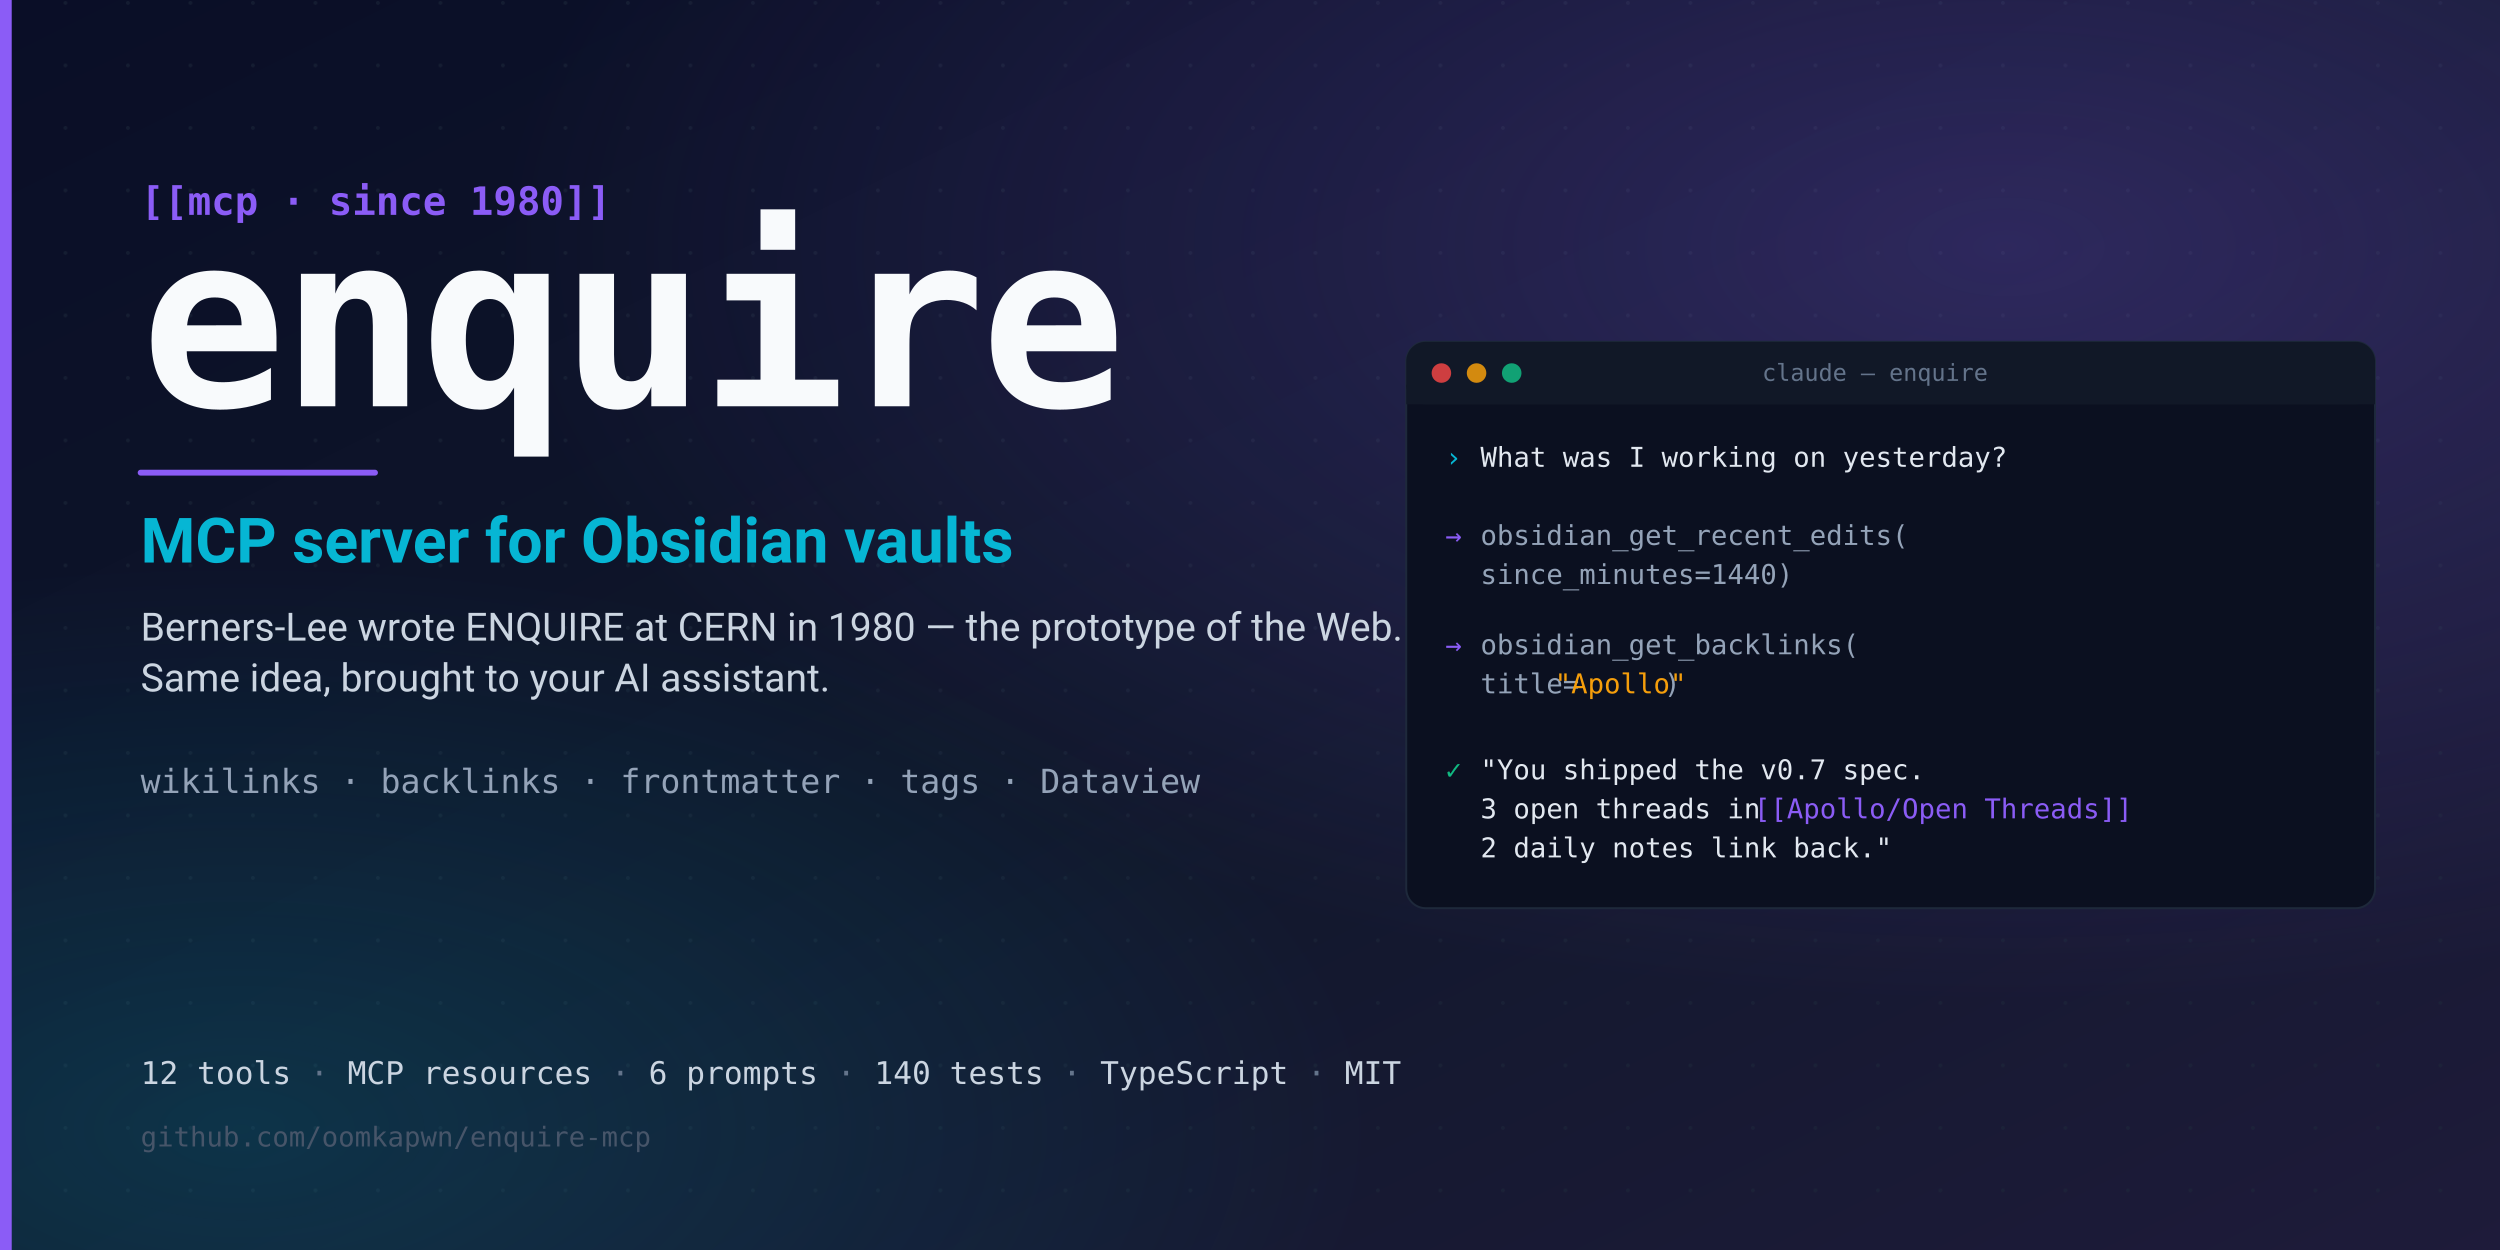
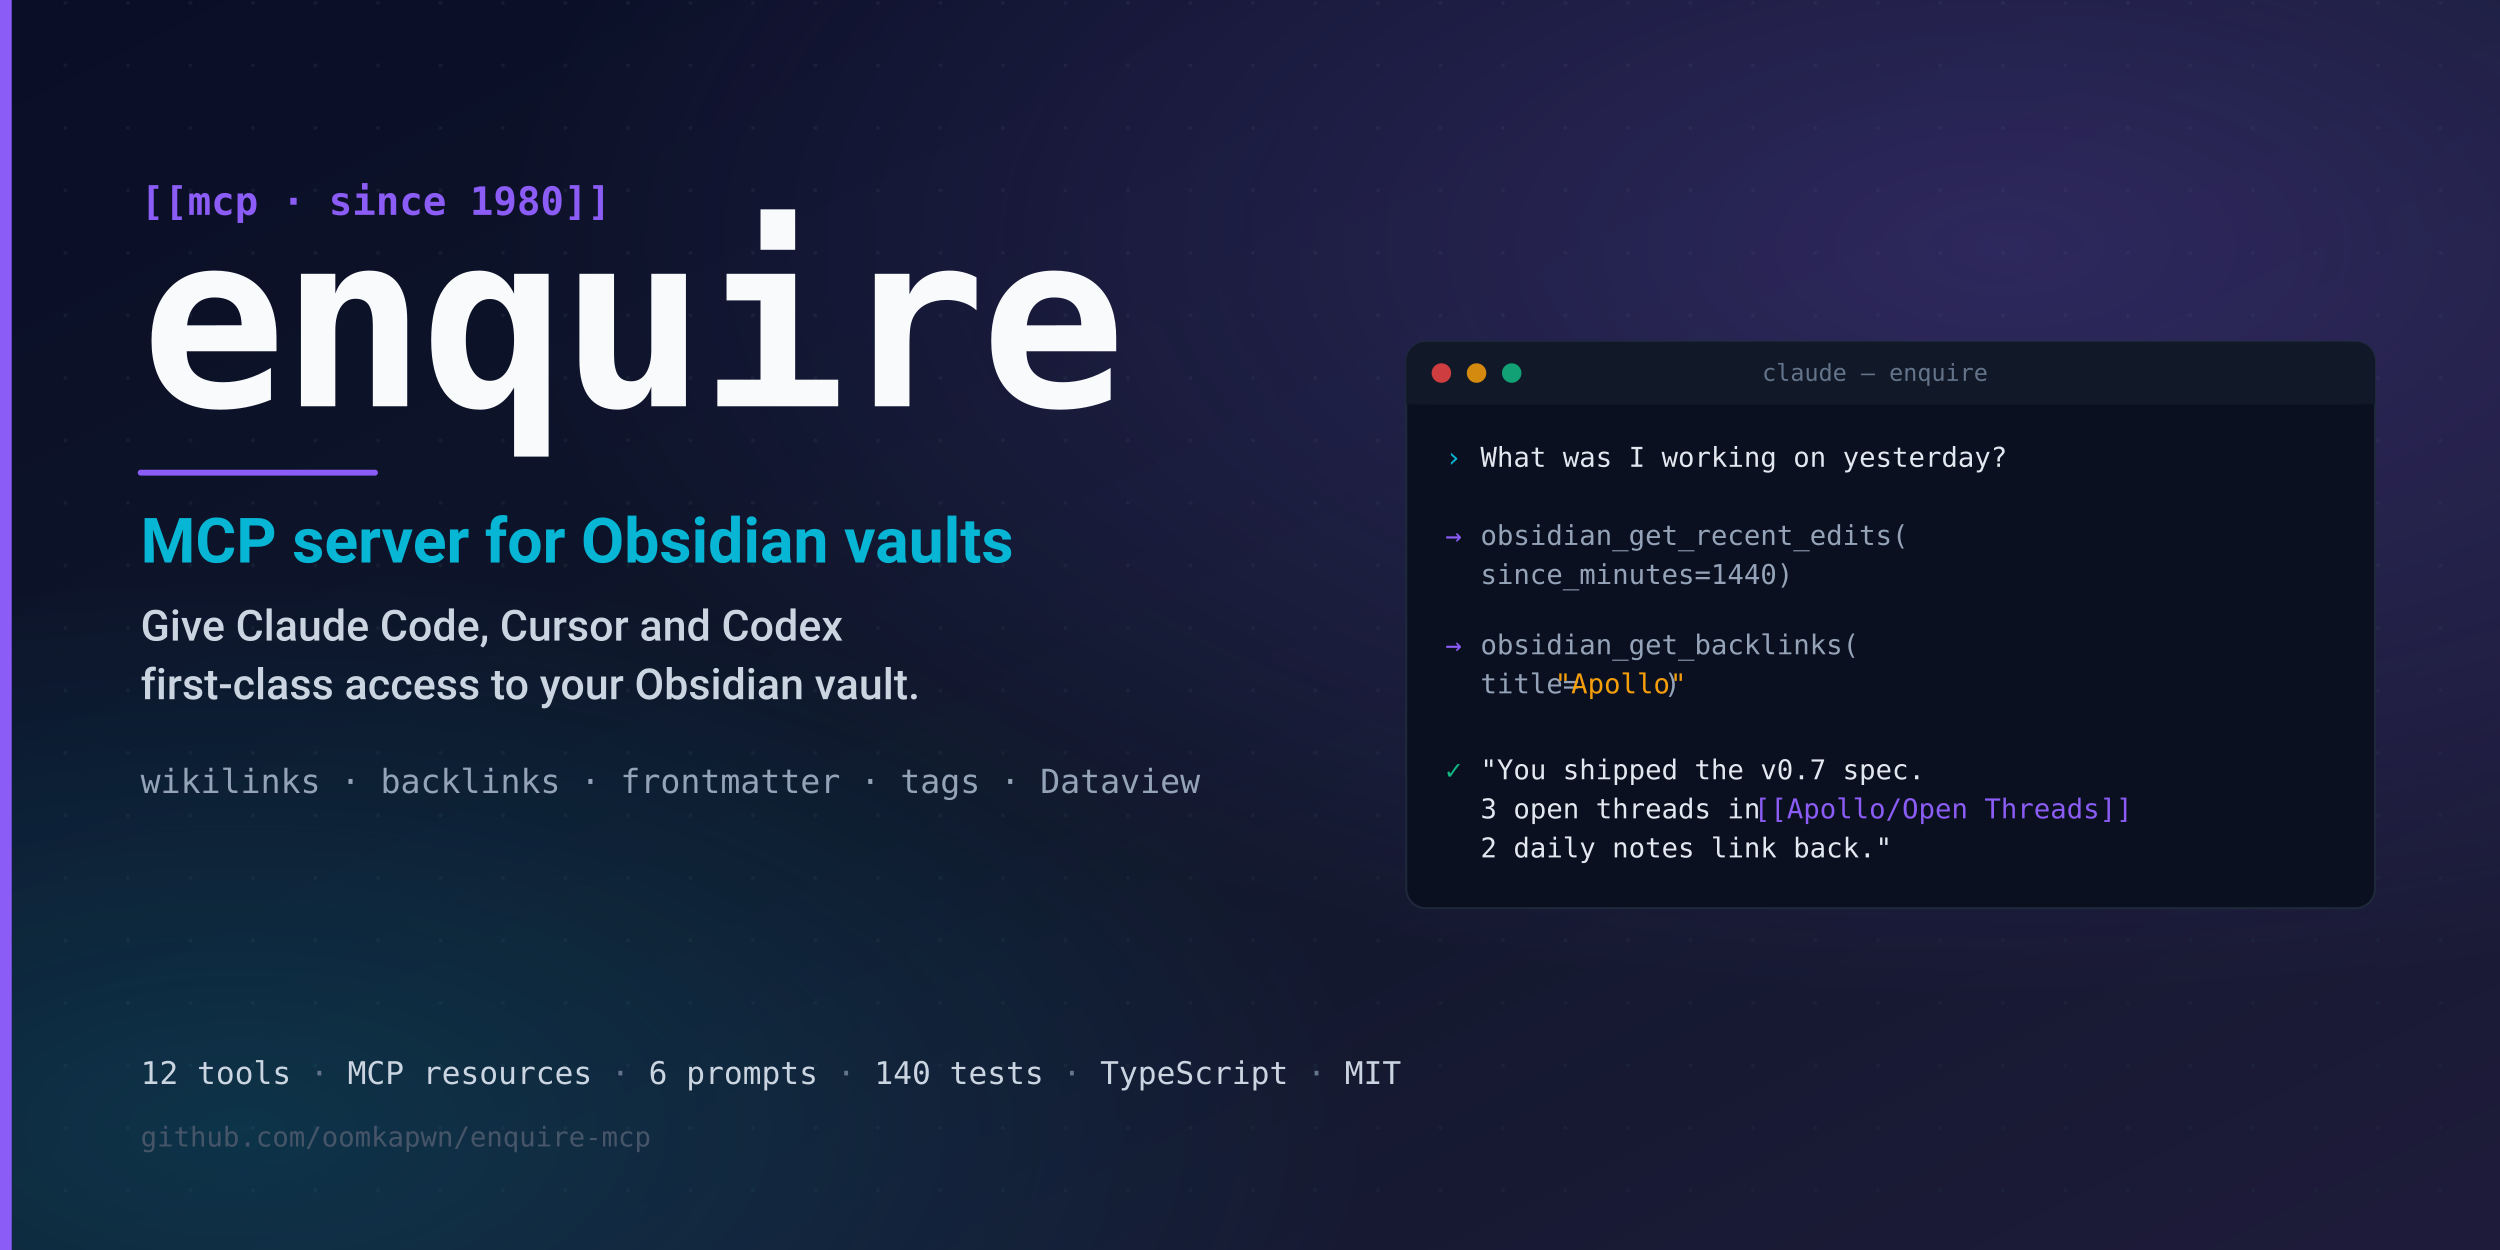
<svg xmlns="http://www.w3.org/2000/svg" width="1280" height="640" viewBox="0 0 1280 640">
  <defs>
    <linearGradient id="bg" x1="0%" y1="0%" x2="100%" y2="100%">
      <stop offset="0%" stop-color="#0a0e27" />
      <stop offset="50%" stop-color="#0f172a" />
      <stop offset="100%" stop-color="#1e1b3a" />
    </linearGradient>
    <radialGradient id="glow" cx="80%" cy="20%" r="60%">
      <stop offset="0%" stop-color="#8b5cf6" stop-opacity="0.25" />
      <stop offset="100%" stop-color="#8b5cf6" stop-opacity="0" />
    </radialGradient>
    <radialGradient id="glow2" cx="10%" cy="90%" r="45%">
      <stop offset="0%" stop-color="#06b6d4" stop-opacity="0.18" />
      <stop offset="100%" stop-color="#06b6d4" stop-opacity="0" />
    </radialGradient>
    <pattern id="dots" x="0" y="0" width="32" height="32" patternUnits="userSpaceOnUse">
      <circle cx="1.5" cy="1.5" r="1" fill="#1e293b" opacity="0.5" />
    </pattern>
  </defs>
  <rect width="1280" height="640" fill="url(#bg)" />
  <rect width="1280" height="640" fill="url(#dots)" />
  <rect width="1280" height="640" fill="url(#glow)" />
  <rect width="1280" height="640" fill="url(#glow2)" />
  <rect x="0" y="0" width="6" height="640" fill="#8b5cf6" />
  <g transform="translate(72, 110)">
    <text x="0" y="0" font-family="ui-monospace, 'SF Mono', Menlo, Monaco, Consolas, monospace" font-size="20" fill="#8b5cf6" font-weight="600">
      [[mcp · since 1980]]
    </text>
    <text x="0" y="98" font-family="ui-monospace, 'SF Mono', Menlo, Monaco, Consolas, monospace" font-size="124" fill="#f8fafc" font-weight="700" letter-spacing="-3">
      enquire
    </text>
    <line x1="0" y1="132" x2="120" y2="132" stroke="#8b5cf6" stroke-width="3" stroke-linecap="round" />
    <text x="0" y="178" font-family="-apple-system, system-ui, 'Segoe UI', Roboto, sans-serif" font-size="32" fill="#06b6d4" font-weight="600">
      MCP server for Obsidian vaults
    </text>
-     <text x="0" y="218" font-family="-apple-system, system-ui, 'Segoe UI', Roboto, sans-serif" font-size="20" fill="#cbd5e1" font-weight="400">
-       Berners-Lee wrote ENQUIRE at CERN in 1980 — the prototype of the Web.
+     <text x="0" y="218" font-family="-apple-system, system-ui, 'Segoe UI', Roboto, sans-serif" font-size="22" fill="#cbd5e1" font-weight="500">
+       Give Claude Code, Cursor and Codex
    </text>
-     <text x="0" y="244" font-family="-apple-system, system-ui, 'Segoe UI', Roboto, sans-serif" font-size="20" fill="#cbd5e1" font-weight="400">
-       Same idea, brought to your AI assistant.
+     <text x="0" y="248" font-family="-apple-system, system-ui, 'Segoe UI', Roboto, sans-serif" font-size="22" fill="#cbd5e1" font-weight="500">
+       first-class access to your Obsidian vault.
    </text>
    <text x="0" y="296" font-family="ui-monospace, 'SF Mono', Menlo, Monaco, Consolas, monospace" font-size="17" fill="#94a3b8">
      wikilinks · backlinks · frontmatter · tags · Dataview
    </text>
  </g>
  <g transform="translate(720, 175)">
    <rect x="0" y="0" width="496" height="290" rx="10" ry="10" fill="#0b1020" stroke="#1e293b" stroke-width="1" />
    <rect x="0" y="0" width="496" height="32" rx="10" ry="10" fill="#111827" />
    <rect x="0" y="22" width="496" height="10" fill="#111827" />
    <circle cx="18" cy="16" r="5" fill="#ef4444" opacity="0.85" />
    <circle cx="36" cy="16" r="5" fill="#f59e0b" opacity="0.85" />
    <circle cx="54" cy="16" r="5" fill="#10b981" opacity="0.85" />
    <text x="240" y="20" font-family="ui-monospace, 'SF Mono', Menlo, Monaco, monospace" font-size="12" fill="#64748b" text-anchor="middle">claude — enquire</text>
    <g font-family="ui-monospace, 'SF Mono', Menlo, Monaco, Consolas, monospace" font-size="14">
      <text x="20" y="64" fill="#06b6d4">›</text>
      <text x="38" y="64" fill="#e2e8f0">What was I working on yesterday?</text>
      <text x="20" y="104" fill="#8b5cf6">→</text>
      <text x="38" y="104" fill="#94a3b8">obsidian_get_recent_edits(</text>
      <text x="38" y="124" fill="#94a3b8">  since_minutes=1440)</text>
      <text x="20" y="160" fill="#8b5cf6">→</text>
      <text x="38" y="160" fill="#94a3b8">obsidian_get_backlinks(</text>
      <text x="38" y="180" fill="#94a3b8">  title=</text>
      <text x="76" y="180" fill="#f59e0b">"Apollo"</text>
      <text x="132" y="180" fill="#94a3b8">)</text>
      <text x="20" y="224" fill="#10b981">✓</text>
      <text x="38" y="224" fill="#e2e8f0">"You shipped the v0.7 spec.</text>
      <text x="38" y="244" fill="#e2e8f0">3 open threads in </text>
      <text x="178" y="244" fill="#8b5cf6">[[Apollo/Open Threads]]</text>
      <text x="38" y="264" fill="#e2e8f0">2 daily notes link back."</text>
    </g>
  </g>
  <g transform="translate(72, 555)">
    <text x="0" y="0" font-family="ui-monospace, 'SF Mono', Menlo, Monaco, Consolas, monospace" font-size="16" fill="#64748b" font-weight="500">
      <tspan fill="#cbd5e1">12 tools</tspan>
      <tspan> · </tspan>
      <tspan fill="#cbd5e1">MCP resources</tspan>
      <tspan> · </tspan>
      <tspan fill="#cbd5e1">6 prompts</tspan>
      <tspan> · </tspan>
      <tspan fill="#cbd5e1">140 tests</tspan>
      <tspan> · </tspan>
      <tspan fill="#cbd5e1">TypeScript</tspan>
      <tspan> · </tspan>
      <tspan fill="#cbd5e1">MIT</tspan>
    </text>
    <text x="0" y="32" font-family="ui-monospace, 'SF Mono', Menlo, Monaco, Consolas, monospace" font-size="14" fill="#475569">
      github.com/oomkapwn/enquire-mcp
    </text>
  </g>
</svg>
